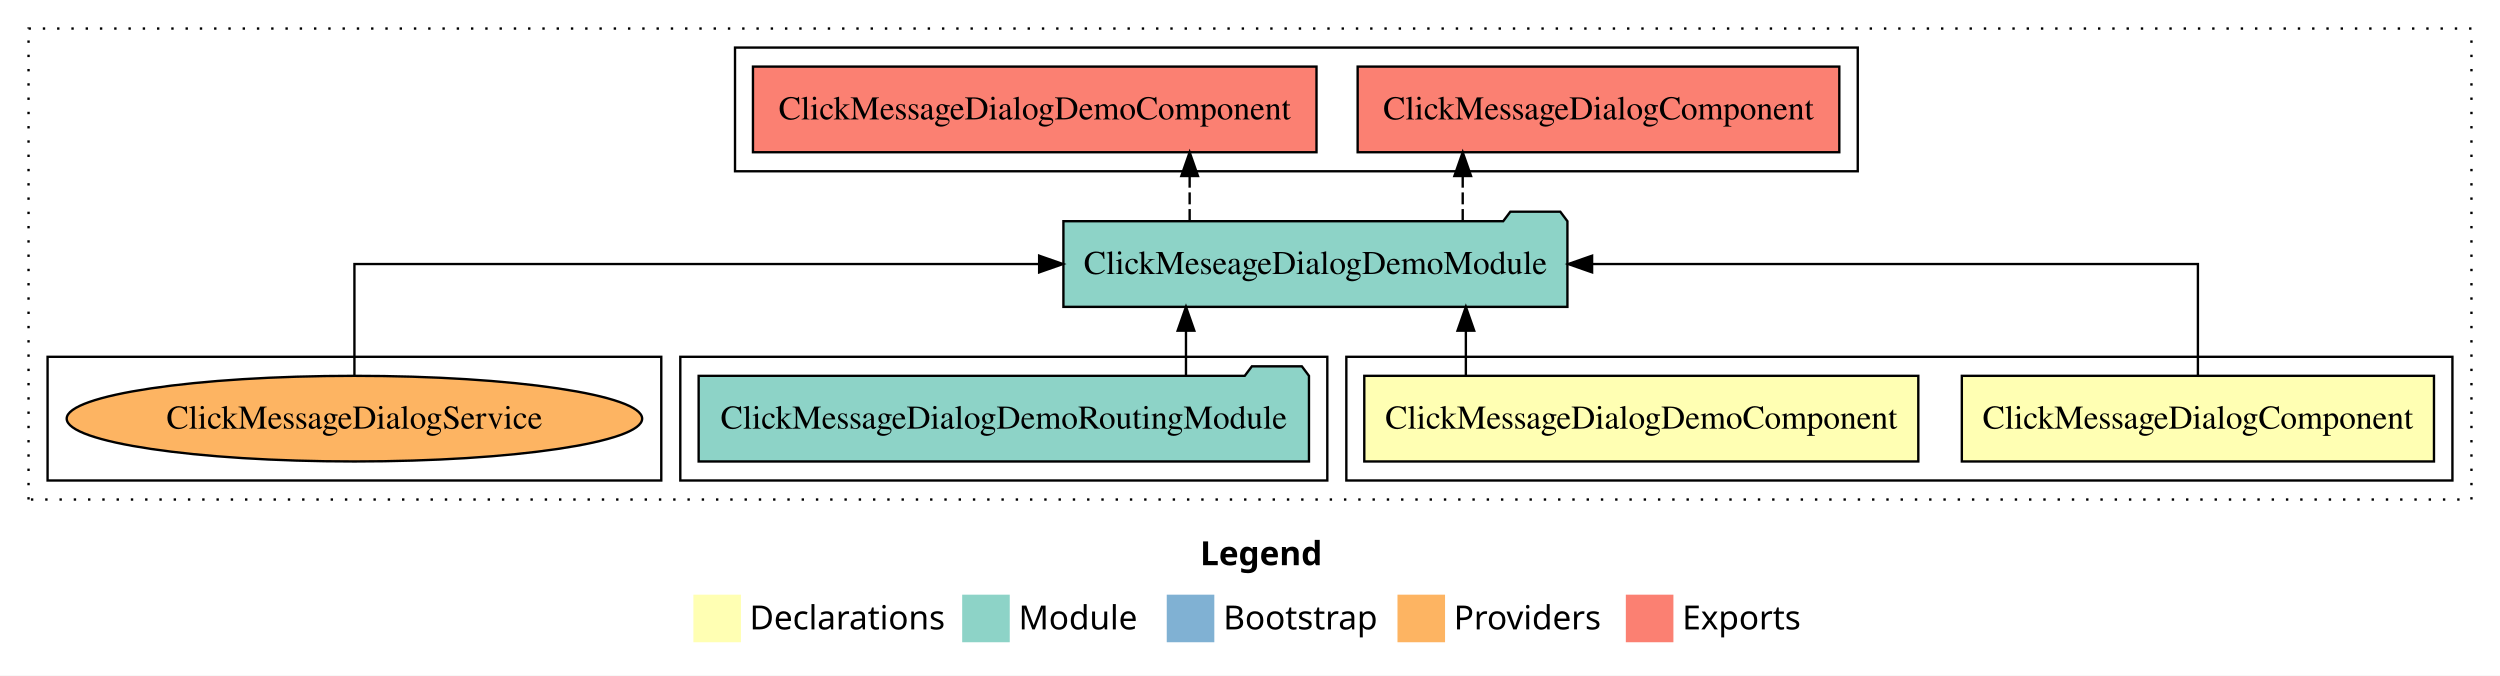
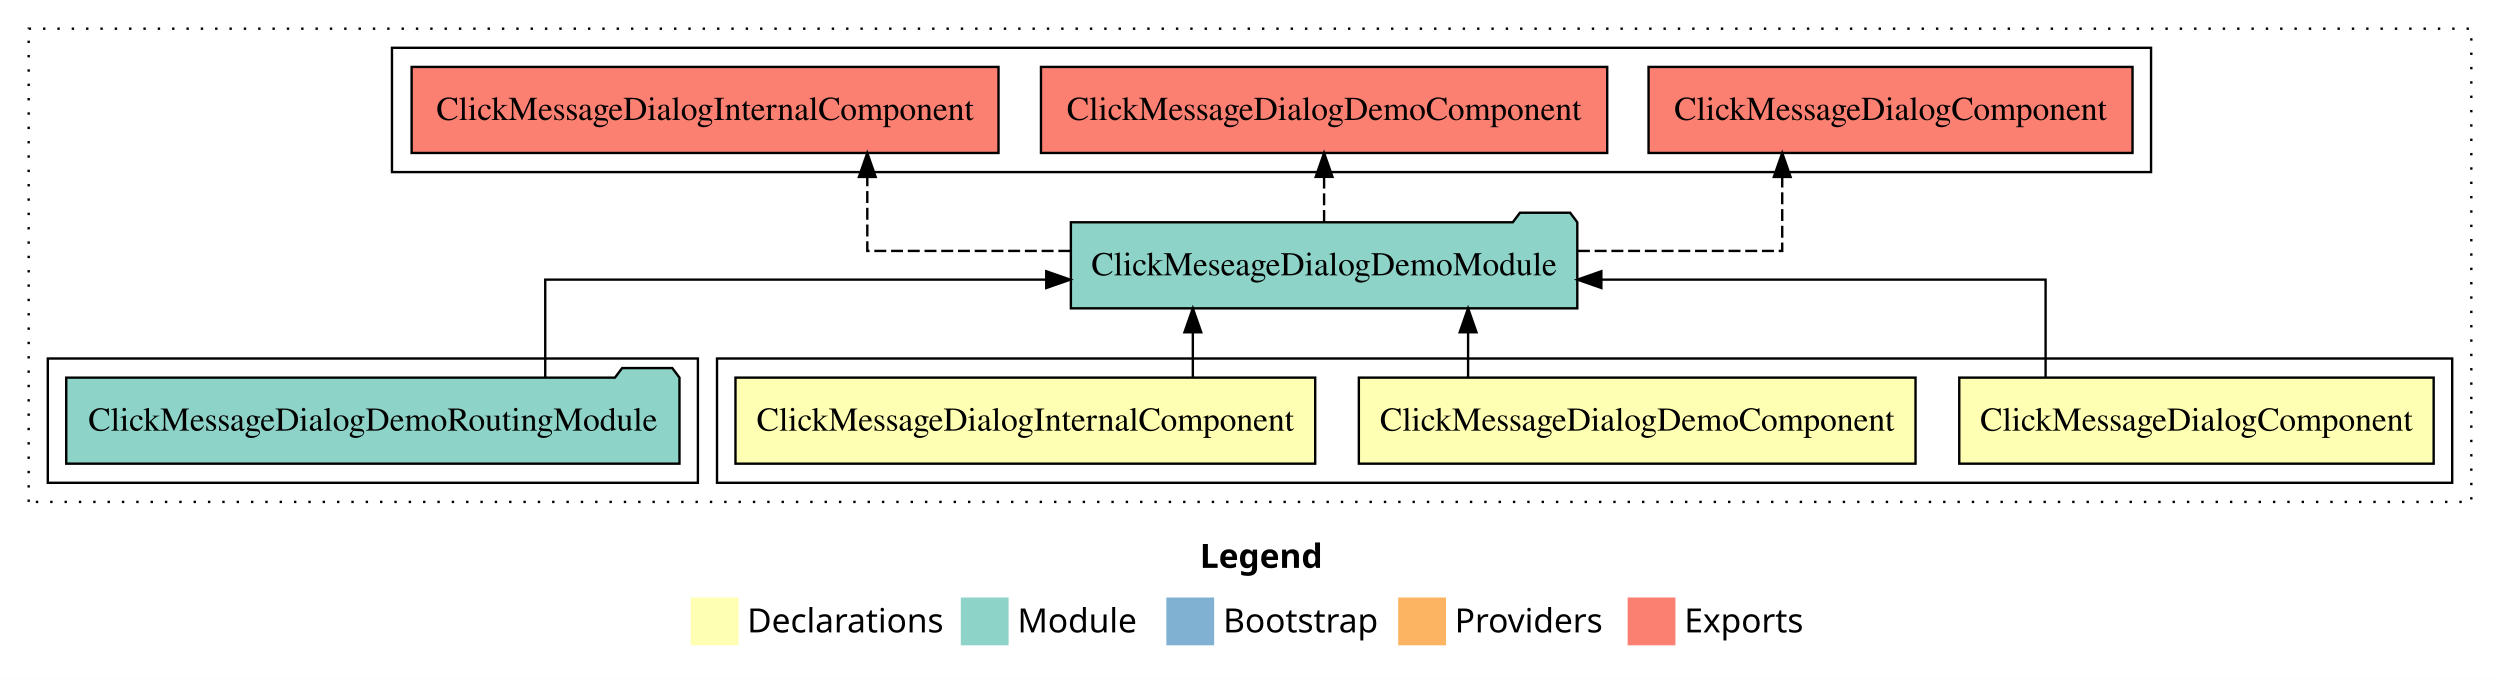
- <svg xmlns="http://www.w3.org/2000/svg" width="1051pt" height="284pt" viewBox="0.00 0.00 1051.00 284.00">
+ <svg xmlns="http://www.w3.org/2000/svg" width="1046pt" height="284pt" viewBox="0.00 0.00 1046.00 284.00">
  <g id="graph0" class="graph" transform="scale(1 1) rotate(0) translate(4 280)">
-     <polygon fill="#ffffff" stroke="transparent" points="-4,4 -4,-280 1047,-280 1047,4 -4,4" />
-     <text text-anchor="start" x="500.509" y="-42.4" font-family="sans-serif" font-weight="bold" font-size="14.00" fill="#000000">Legend</text>
-     <polygon fill="#ffffb3" stroke="transparent" points="287.5,-10 287.5,-30 307.5,-30 307.5,-10 287.5,-10" />
-     <text text-anchor="start" x="311.129" y="-15.4" font-family="sans-serif" font-size="14.00" fill="#000000">  Declarations</text>
-     <polygon fill="#8dd3c7" stroke="transparent" points="400.5,-10 400.5,-30 420.5,-30 420.5,-10 400.5,-10" />
-     <text text-anchor="start" x="424.225" y="-15.4" font-family="sans-serif" font-size="14.00" fill="#000000">  Module</text>
-     <polygon fill="#80b1d3" stroke="transparent" points="486.5,-10 486.5,-30 506.5,-30 506.5,-10 486.5,-10" />
-     <text text-anchor="start" x="510.281" y="-15.4" font-family="sans-serif" font-size="14.00" fill="#000000">  Bootstrap</text>
-     <polygon fill="#fdb462" stroke="transparent" points="583.5,-10 583.5,-30 603.5,-30 603.5,-10 583.5,-10" />
-     <text text-anchor="start" x="607.173" y="-15.4" font-family="sans-serif" font-size="14.00" fill="#000000">  Providers</text>
-     <polygon fill="#fb8072" stroke="transparent" points="679.5,-10 679.5,-30 699.5,-30 699.5,-10 679.5,-10" />
-     <text text-anchor="start" x="703.226" y="-15.4" font-family="sans-serif" font-size="14.00" fill="#000000">  Exports</text>
+     <polygon fill="#ffffff" stroke="transparent" points="-4,4 -4,-280 1042,-280 1042,4 -4,4" />
+     <text text-anchor="start" x="498.009" y="-42.4" font-family="sans-serif" font-weight="bold" font-size="14.00" fill="#000000">Legend</text>
+     <polygon fill="#ffffb3" stroke="transparent" points="285,-10 285,-30 305,-30 305,-10 285,-10" />
+     <text text-anchor="start" x="308.629" y="-15.4" font-family="sans-serif" font-size="14.00" fill="#000000">  Declarations</text>
+     <polygon fill="#8dd3c7" stroke="transparent" points="398,-10 398,-30 418,-30 418,-10 398,-10" />
+     <text text-anchor="start" x="421.725" y="-15.4" font-family="sans-serif" font-size="14.00" fill="#000000">  Module</text>
+     <polygon fill="#80b1d3" stroke="transparent" points="484,-10 484,-30 504,-30 504,-10 484,-10" />
+     <text text-anchor="start" x="507.781" y="-15.4" font-family="sans-serif" font-size="14.00" fill="#000000">  Bootstrap</text>
+     <polygon fill="#fdb462" stroke="transparent" points="581,-10 581,-30 601,-30 601,-10 581,-10" />
+     <text text-anchor="start" x="604.673" y="-15.4" font-family="sans-serif" font-size="14.00" fill="#000000">  Providers</text>
+     <polygon fill="#fb8072" stroke="transparent" points="677,-10 677,-30 697,-30 697,-10 677,-10" />
+     <text text-anchor="start" x="700.726" y="-15.4" font-family="sans-serif" font-size="14.00" fill="#000000">  Exports</text>
    <g id="clust1" class="cluster">
-       <polygon fill="none" stroke="#000000" stroke-dasharray="1,5" points="8,-70 8,-268 1035,-268 1035,-70 8,-70" />
+       <polygon fill="none" stroke="#000000" stroke-dasharray="1,5" points="8,-70 8,-268 1030,-268 1030,-70 8,-70" />
    </g>
    <g id="clust2" class="cluster">
-       <polygon fill="none" stroke="#000000" points="562,-78 562,-130 1027,-130 1027,-78 562,-78" />
-     </g>
-     <g id="clust5" class="cluster">
-       <polygon fill="none" stroke="#000000" points="282,-78 282,-130 554,-130 554,-78 282,-78" />
+       <polygon fill="none" stroke="#000000" points="296,-78 296,-130 1022,-130 1022,-78 296,-78" />
    </g>
    <g id="clust6" class="cluster">
-       <polygon fill="none" stroke="#000000" points="305,-208 305,-260 777,-260 777,-208 305,-208" />
+       <polygon fill="none" stroke="#000000" points="16,-78 16,-130 288,-130 288,-78 16,-78" />
    </g>
-     <g id="clust8" class="cluster">
-       <polygon fill="none" stroke="#000000" points="16,-78 16,-130 274,-130 274,-78 16,-78" />
+     <g id="clust7" class="cluster">
+       <polygon fill="none" stroke="#000000" points="160,-208 160,-260 896,-260 896,-208 160,-208" />
    </g>
    <g id="node1" class="node">
-       <polygon fill="#ffffb3" stroke="#000000" points="1019.245,-122 820.755,-122 820.755,-86 1019.245,-86 1019.245,-122" />
-       <text text-anchor="middle" x="920" y="-99.8" font-family="Times,serif" font-size="14.00" fill="#000000">ClickMessageDialogComponent</text>
+       <polygon fill="#ffffb3" stroke="#000000" points="1014.245,-122 815.755,-122 815.755,-86 1014.245,-86 1014.245,-122" />
+       <text text-anchor="middle" x="915" y="-99.8" font-family="Times,serif" font-size="14.00" fill="#000000">ClickMessageDialogComponent</text>
+     </g>
+     <g id="node4" class="node">
+       <polygon fill="#8dd3c7" stroke="#000000" points="655.944,-187 652.944,-191 631.944,-191 628.944,-187 444.056,-187 444.056,-151 655.944,-151 655.944,-187" />
+       <text text-anchor="middle" x="550" y="-164.8" font-family="Times,serif" font-size="14.00" fill="#000000">ClickMeseageDialogDemoModule</text>
+     </g>
+     <g id="edge1" class="edge">
+       <path fill="none" stroke="#000000" d="M851.875,-122.022C851.875,-139.373 851.875,-163 851.875,-163 851.875,-163 666.005,-163 666.005,-163" />
+       <polygon fill="#000000" stroke="#000000" points="666.005,-159.5 656.005,-163 666.005,-166.5 666.005,-159.5" />
+     </g>
+     <g id="node2" class="node">
+       <polygon fill="#ffffb3" stroke="#000000" points="797.457,-122 564.543,-122 564.543,-86 797.457,-86 797.457,-122" />
+       <text text-anchor="middle" x="681" y="-99.8" font-family="Times,serif" font-size="14.00" fill="#000000">ClickMessageDialogDemoComponent</text>
+     </g>
+     <g id="edge2" class="edge">
+       <path fill="none" stroke="#000000" d="M610.247,-122.106C610.247,-122.106 610.247,-140.991 610.247,-140.991" />
+       <polygon fill="#000000" stroke="#000000" points="606.747,-140.991 610.247,-150.991 613.747,-140.991 606.747,-140.991" />
    </g>
    <g id="node3" class="node">
-       <polygon fill="#8dd3c7" stroke="#000000" points="654.944,-187 651.944,-191 630.944,-191 627.944,-187 443.056,-187 443.056,-151 654.944,-151 654.944,-187" />
-       <text text-anchor="middle" x="549" y="-164.8" font-family="Times,serif" font-size="14.00" fill="#000000">ClickMeseageDialogDemoModule</text>
+       <polygon fill="#ffffb3" stroke="#000000" points="546.277,-122 303.723,-122 303.723,-86 546.277,-86 546.277,-122" />
+       <text text-anchor="middle" x="425" y="-99.8" font-family="Times,serif" font-size="14.00" fill="#000000">ClickMessageDialogInternalComponent</text>
    </g>
-     <g id="edge1" class="edge">
-       <path fill="none" stroke="#000000" d="M920,-122.106C920,-141.339 920,-169 920,-169 920,-169 665.314,-169 665.314,-169" />
-       <polygon fill="#000000" stroke="#000000" points="665.314,-165.5 655.314,-169 665.314,-172.5 665.314,-165.5" />
+     <g id="edge3" class="edge">
+       <path fill="none" stroke="#000000" d="M495.083,-122.106C495.083,-122.106 495.083,-140.991 495.083,-140.991" />
+       <polygon fill="#000000" stroke="#000000" points="491.583,-140.991 495.083,-150.991 498.583,-140.991 491.583,-140.991" />
    </g>
-     <g id="node2" class="node">
-       <polygon fill="#ffffb3" stroke="#000000" points="802.457,-122 569.543,-122 569.543,-86 802.457,-86 802.457,-122" />
-       <text text-anchor="middle" x="686" y="-99.8" font-family="Times,serif" font-size="14.00" fill="#000000">ClickMessageDialogDemoComponent</text>
+     <g id="node6" class="node">
+       <polygon fill="#fb8072" stroke="#000000" points="888.245,-252 685.755,-252 685.755,-216 888.245,-216 888.245,-252" />
+       <text text-anchor="middle" x="787" y="-229.8" font-family="Times,serif" font-size="14.00" fill="#000000">ClickMessageDialogComponent </text>
    </g>
-     <g id="edge2" class="edge">
-       <path fill="none" stroke="#000000" d="M612.247,-122.106C612.247,-122.106 612.247,-140.991 612.247,-140.991" />
-       <polygon fill="#000000" stroke="#000000" points="608.747,-140.991 612.247,-150.991 615.747,-140.991 608.747,-140.991" />
+     <g id="edge5" class="edge">
+       <path fill="none" stroke="#000000" stroke-dasharray="5,2" d="M656.21,-175C700.434,-175 741.678,-175 741.678,-175 741.678,-175 741.678,-205.977 741.678,-205.977" />
+       <polygon fill="#000000" stroke="#000000" points="738.178,-205.977 741.678,-215.977 745.178,-205.977 738.178,-205.977" />
+     </g>
+     <g id="node7" class="node">
+       <polygon fill="#fb8072" stroke="#000000" points="668.457,-252 431.543,-252 431.543,-216 668.457,-216 668.457,-252" />
+       <text text-anchor="middle" x="550" y="-229.8" font-family="Times,serif" font-size="14.00" fill="#000000">ClickMessageDialogDemoComponent </text>
+     </g>
+     <g id="edge6" class="edge">
+       <path fill="none" stroke="#000000" stroke-dasharray="5,2" d="M550,-187.106C550,-187.106 550,-205.991 550,-205.991" />
+       <polygon fill="#000000" stroke="#000000" points="546.5,-205.991 550,-215.991 553.5,-205.991 546.5,-205.991" />
+     </g>
+     <g id="node8" class="node">
+       <polygon fill="#fb8072" stroke="#000000" points="413.776,-252 168.224,-252 168.224,-216 413.776,-216 413.776,-252" />
+       <text text-anchor="middle" x="291" y="-229.8" font-family="Times,serif" font-size="14.00" fill="#000000">ClickMessageDialogInternalComponent </text>
+     </g>
+     <g id="edge7" class="edge">
+       <path fill="none" stroke="#000000" stroke-dasharray="5,2" d="M443.818,-175C399.827,-175 358.875,-175 358.875,-175 358.875,-175 358.875,-205.977 358.875,-205.977" />
+       <polygon fill="#000000" stroke="#000000" points="355.375,-205.977 358.875,-215.977 362.375,-205.977 355.375,-205.977" />
    </g>
    <g id="node5" class="node">
-       <polygon fill="#fb8072" stroke="#000000" points="769.245,-252 566.755,-252 566.755,-216 769.245,-216 769.245,-252" />
-       <text text-anchor="middle" x="668" y="-229.8" font-family="Times,serif" font-size="14.00" fill="#000000">ClickMessageDialogComponent </text>
+       <polygon fill="#8dd3c7" stroke="#000000" points="280.292,-122 277.292,-126 256.292,-126 253.292,-122 23.708,-122 23.708,-86 280.292,-86 280.292,-122" />
+       <text text-anchor="middle" x="152" y="-99.8" font-family="Times,serif" font-size="14.00" fill="#000000">ClickMessageDialogDemoRoutingModule</text>
    </g>
    <g id="edge4" class="edge">
-       <path fill="none" stroke="#000000" stroke-dasharray="5,2" d="M610.925,-187.106C610.925,-187.106 610.925,-205.991 610.925,-205.991" />
-       <polygon fill="#000000" stroke="#000000" points="607.425,-205.991 610.925,-215.991 614.425,-205.991 607.425,-205.991" />
-     </g>
-     <g id="node6" class="node">
-       <polygon fill="#fb8072" stroke="#000000" points="549.457,-252 312.543,-252 312.543,-216 549.457,-216 549.457,-252" />
-       <text text-anchor="middle" x="431" y="-229.8" font-family="Times,serif" font-size="14.00" fill="#000000">ClickMessageDialogDemoComponent </text>
-     </g>
-     <g id="edge5" class="edge">
-       <path fill="none" stroke="#000000" stroke-dasharray="5,2" d="M496.128,-187.106C496.128,-187.106 496.128,-205.991 496.128,-205.991" />
-       <polygon fill="#000000" stroke="#000000" points="492.628,-205.991 496.128,-215.991 499.628,-205.991 492.628,-205.991" />
-     </g>
-     <g id="node4" class="node">
-       <polygon fill="#8dd3c7" stroke="#000000" points="546.292,-122 543.292,-126 522.292,-126 519.292,-122 289.708,-122 289.708,-86 546.292,-86 546.292,-122" />
-       <text text-anchor="middle" x="418" y="-99.8" font-family="Times,serif" font-size="14.00" fill="#000000">ClickMessageDialogDemoRoutingModule</text>
-     </g>
-     <g id="edge3" class="edge">
-       <path fill="none" stroke="#000000" d="M494.587,-122.106C494.587,-122.106 494.587,-140.991 494.587,-140.991" />
-       <polygon fill="#000000" stroke="#000000" points="491.087,-140.991 494.587,-150.991 498.087,-140.991 491.087,-140.991" />
-     </g>
-     <g id="node7" class="node">
-       <ellipse fill="#fdb462" stroke="#000000" cx="145" cy="-104" rx="120.962" ry="18" />
-       <text text-anchor="middle" x="145" y="-99.8" font-family="Times,serif" font-size="14.00" fill="#000000">ClickMessageDialogService</text>
-     </g>
-     <g id="edge6" class="edge">
-       <path fill="none" stroke="#000000" d="M145,-122.106C145,-141.339 145,-169 145,-169 145,-169 432.854,-169 432.854,-169" />
-       <polygon fill="#000000" stroke="#000000" points="432.854,-172.5 442.854,-169 432.854,-165.5 432.854,-172.5" />
+       <path fill="none" stroke="#000000" d="M224.129,-122.022C224.129,-139.373 224.129,-163 224.129,-163 224.129,-163 433.748,-163 433.748,-163" />
+       <polygon fill="#000000" stroke="#000000" points="433.748,-166.5 443.748,-163 433.748,-159.5 433.748,-166.5" />
    </g>
  </g>
</svg>
